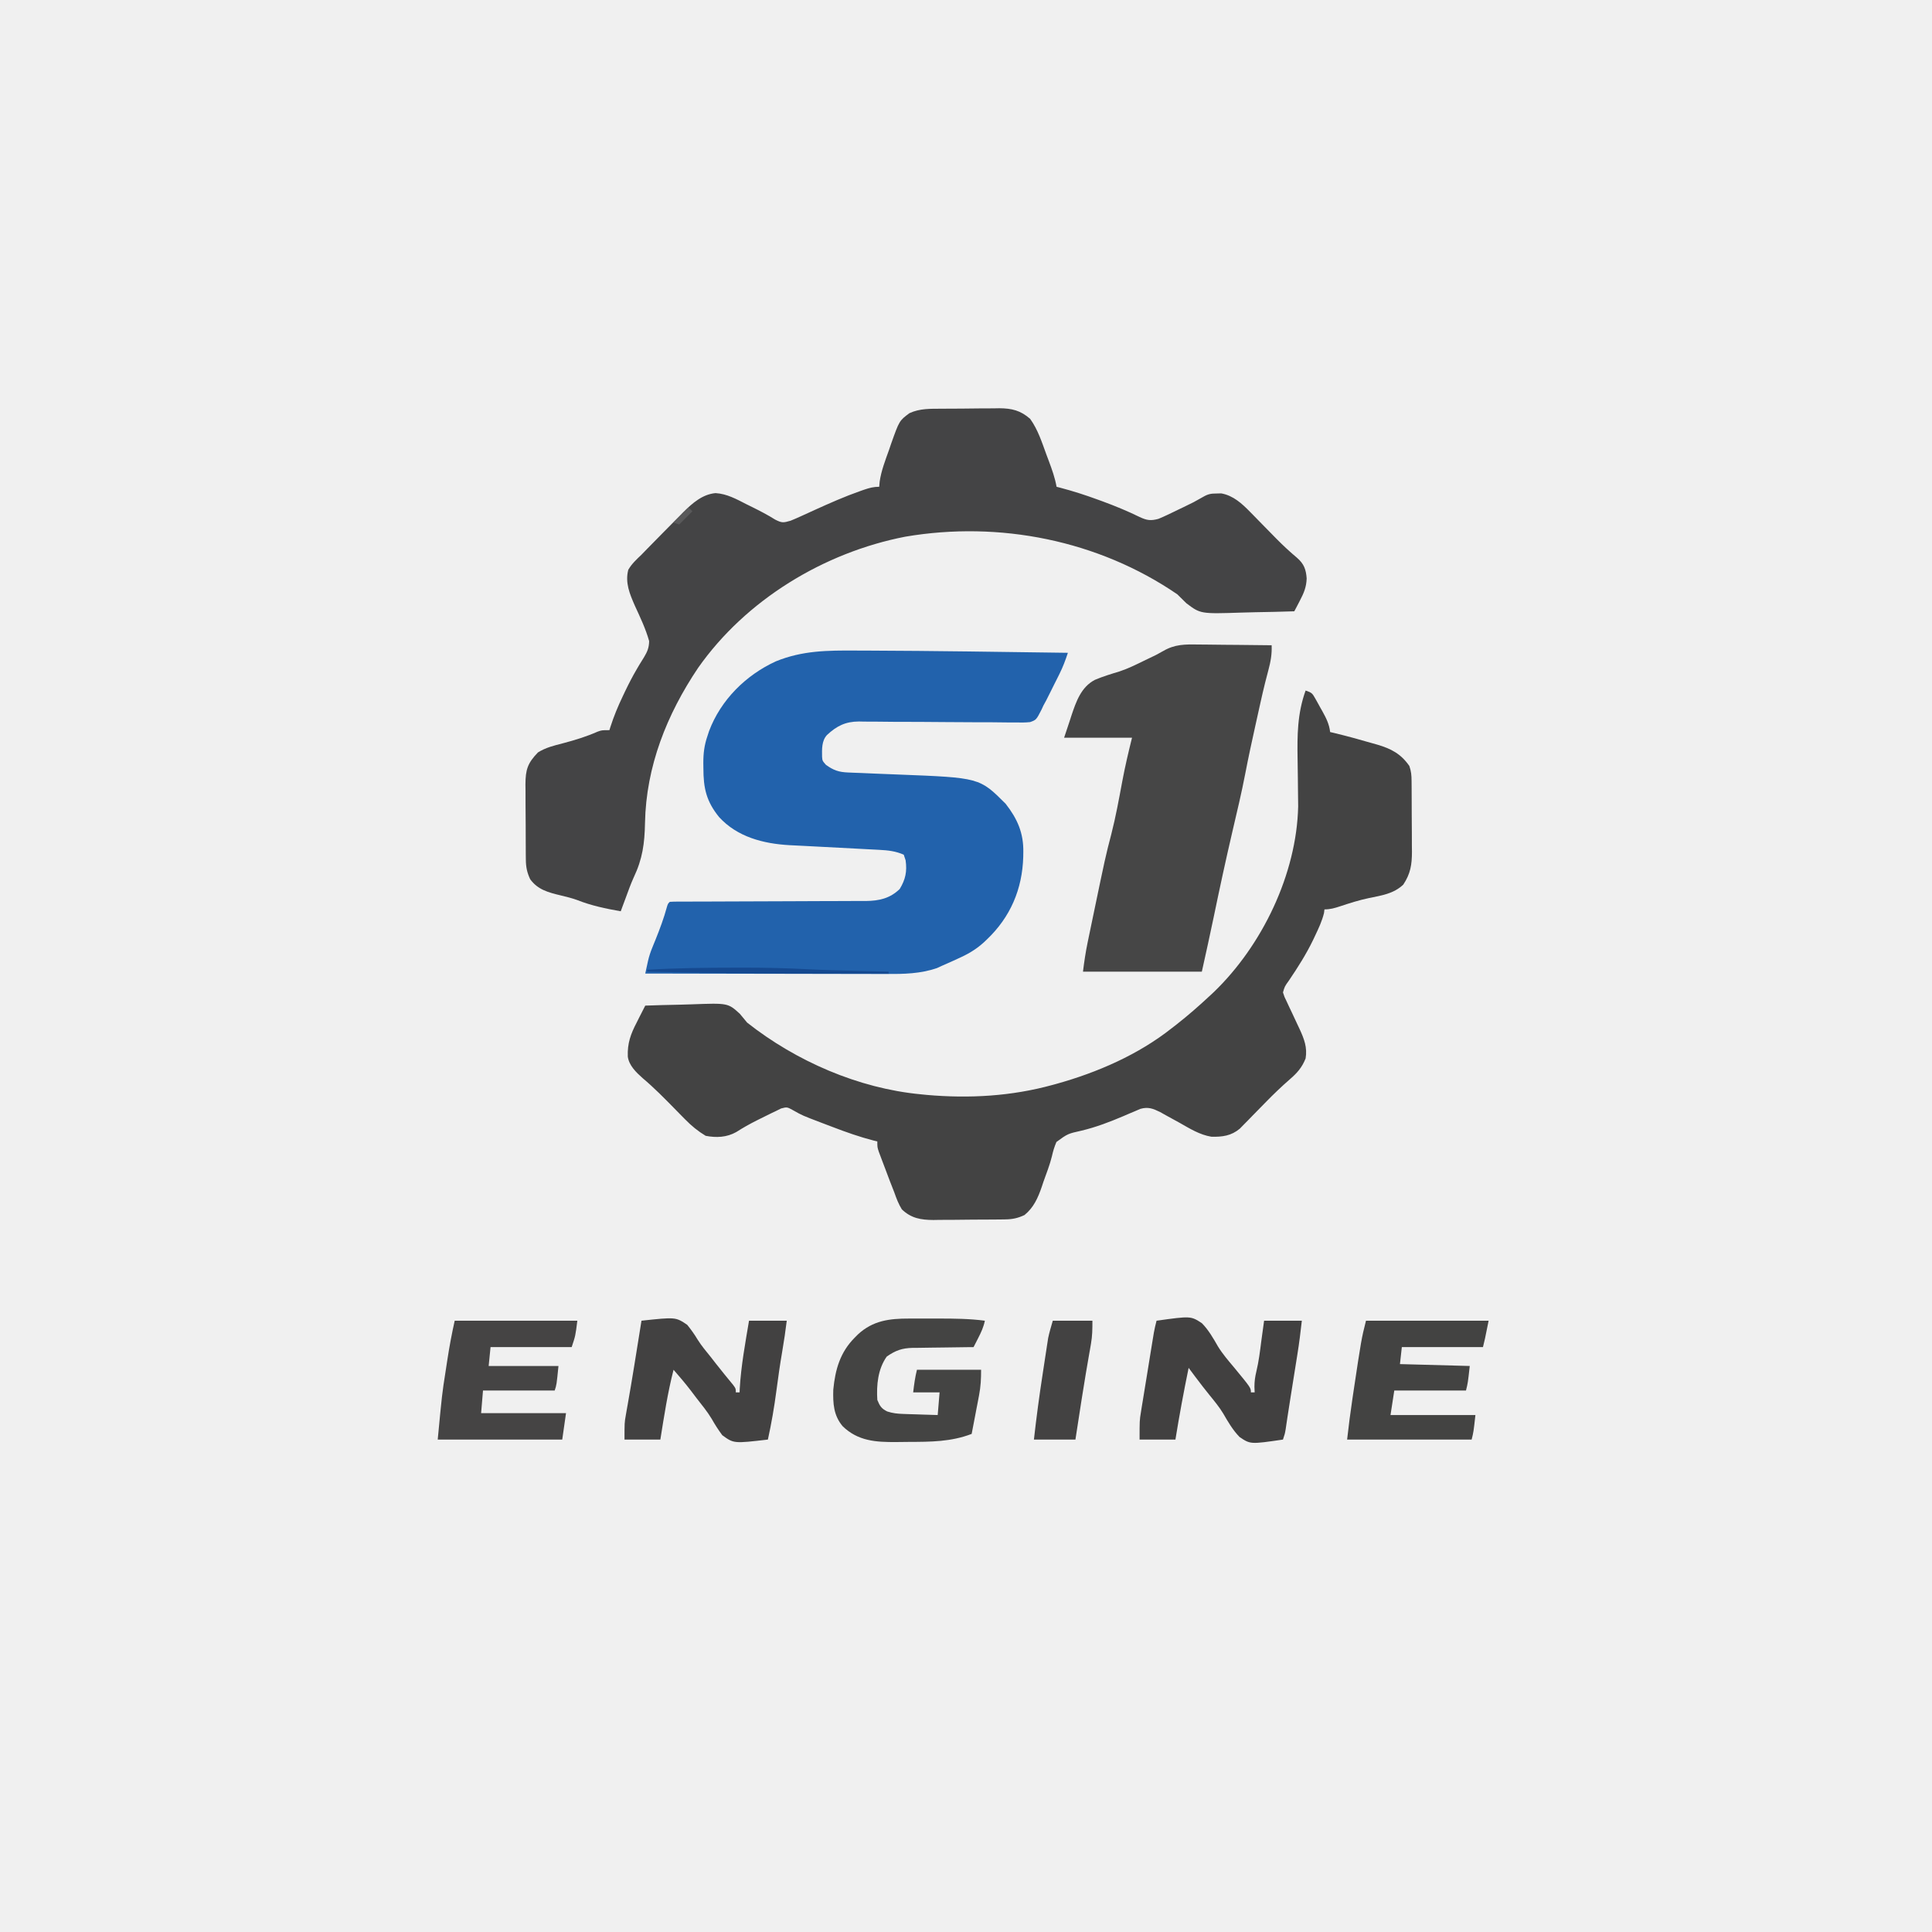
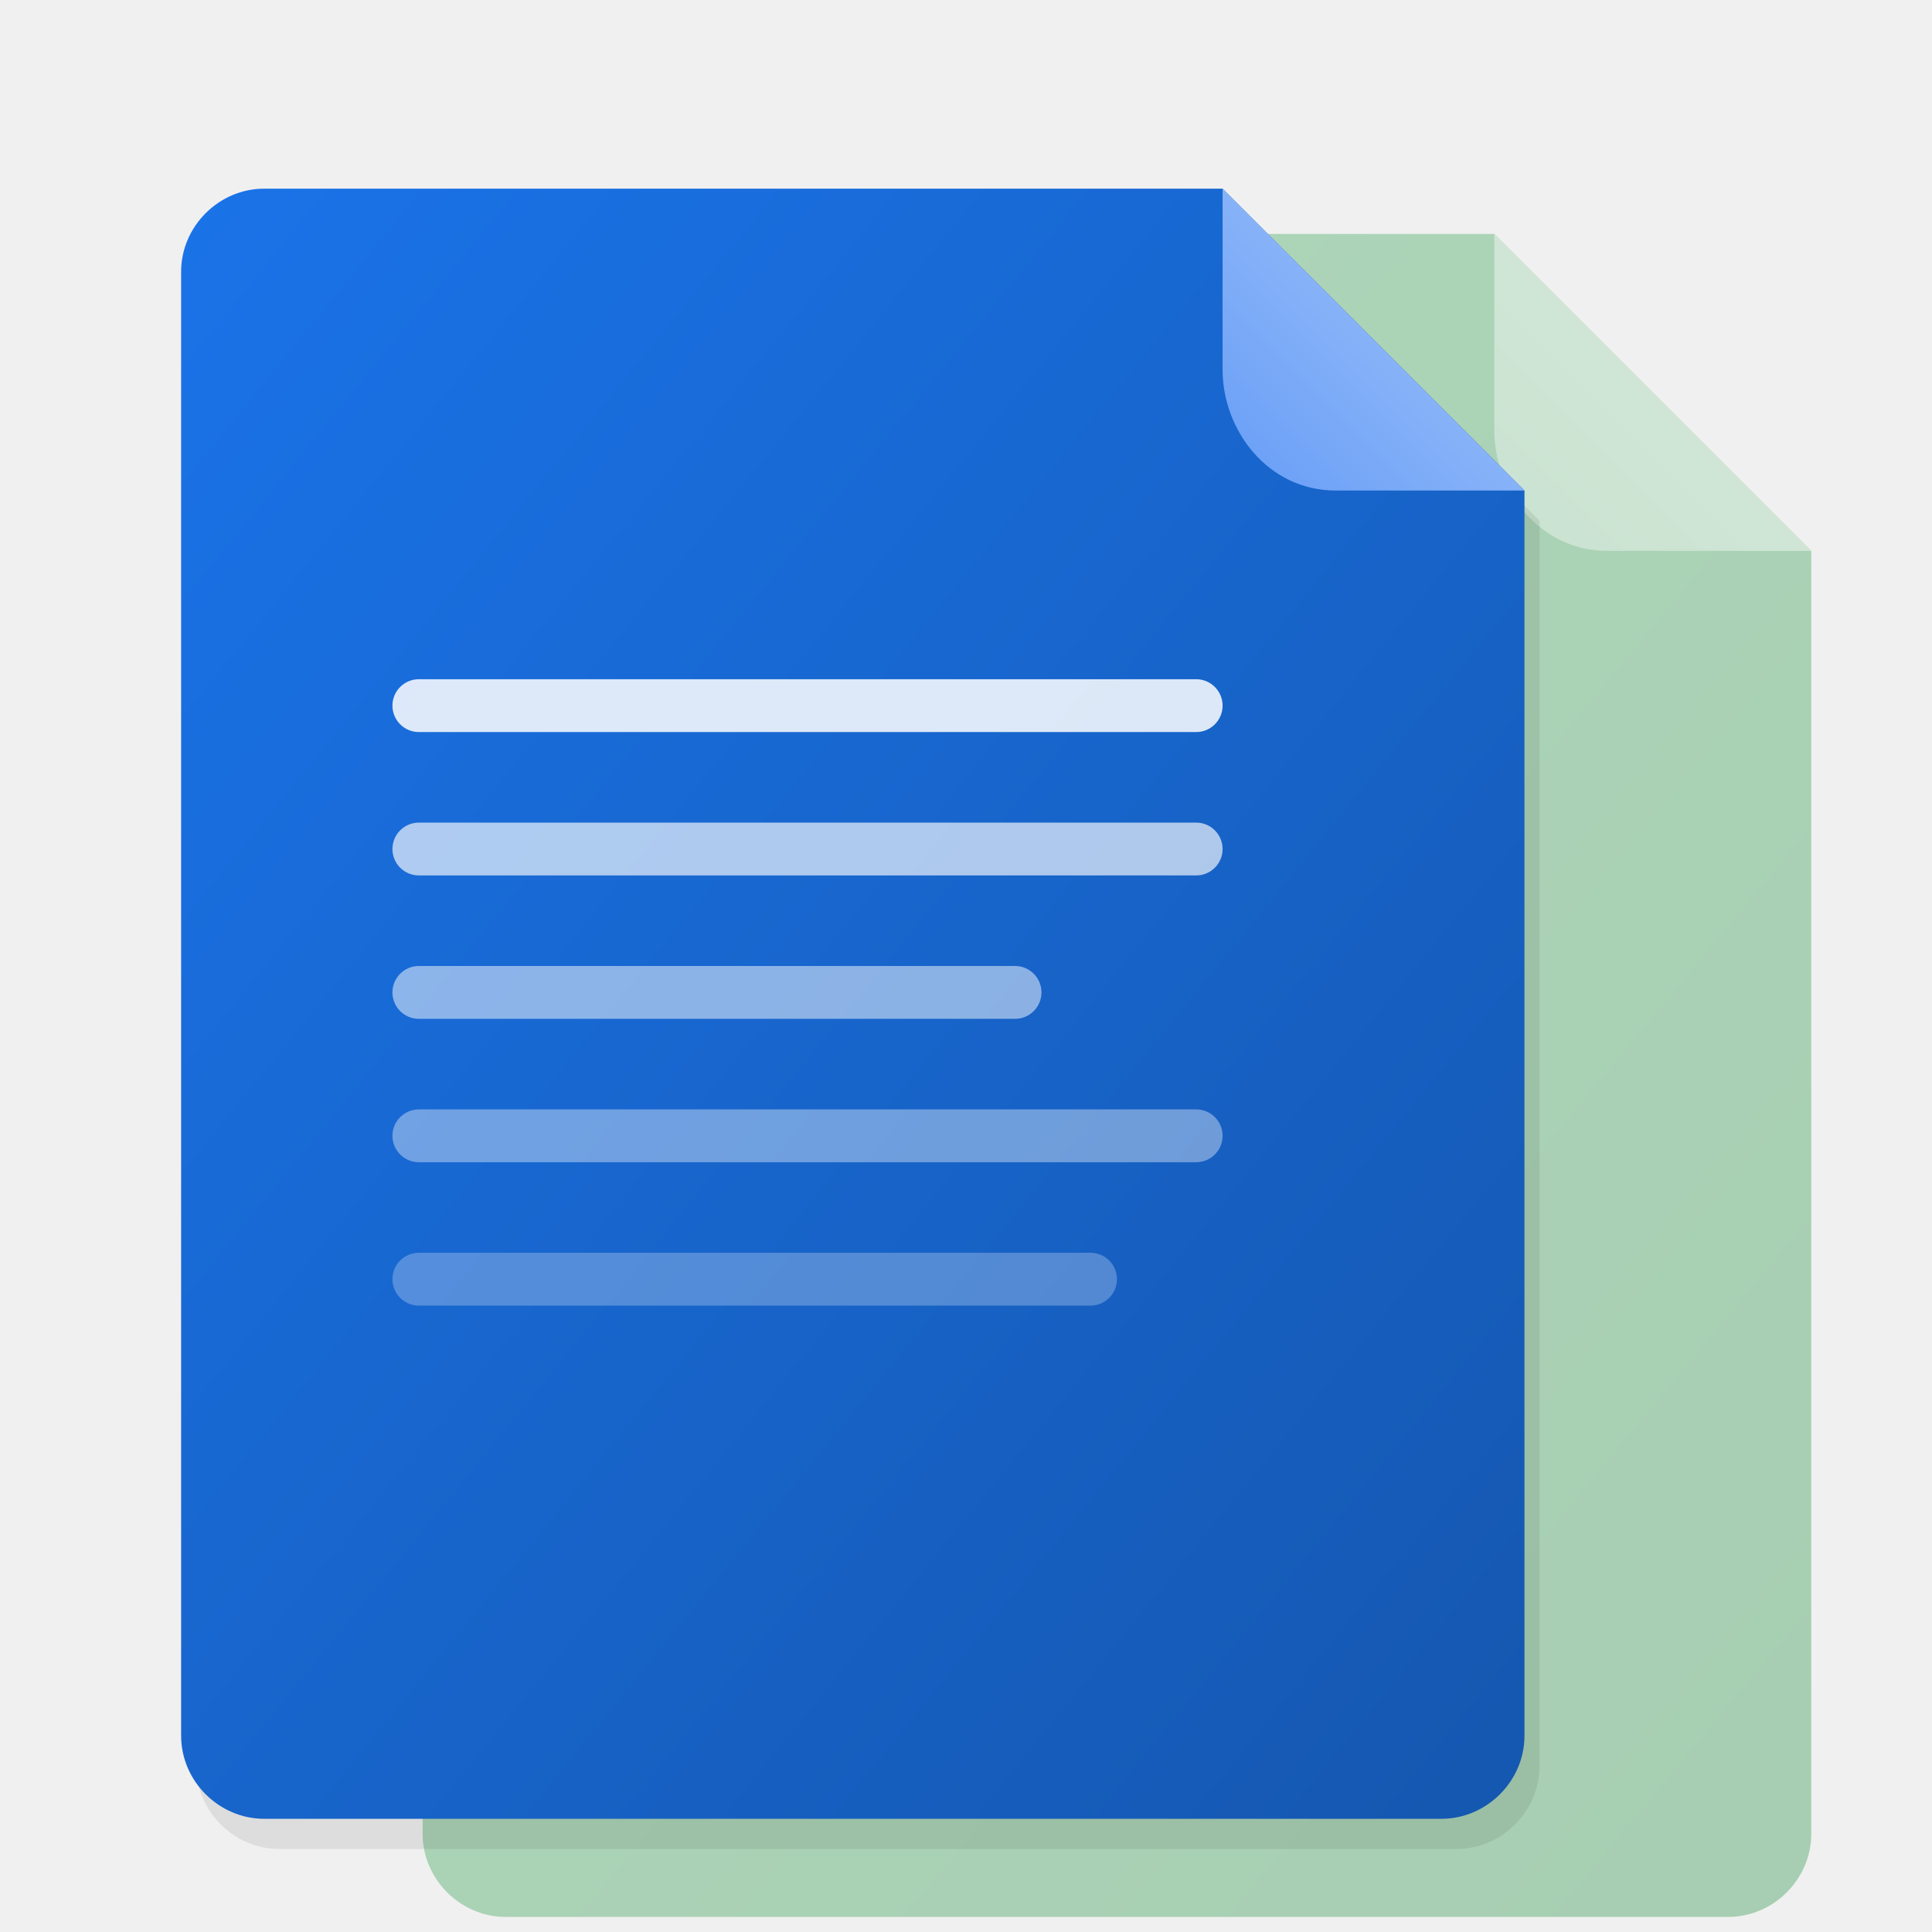
- <svg xmlns="http://www.w3.org/2000/svg" version="1.1" width="1024" height="1024" viewBox="0 0 1024 1024">
-   <path d="M0 0 C3.375 1.125 3.579 1.483 5.227 4.422 C5.618 5.118 6.01 5.814 6.414 6.531 C6.814 7.263 7.213 7.996 7.625 8.75 C8.236 9.825 8.236 9.825 8.859 10.922 C10.893 14.585 12.517 17.77 13 22 C13.634 22.147 14.268 22.294 14.922 22.445 C21.792 24.096 28.591 25.967 35.375 27.938 C36.231 28.178 37.086 28.419 37.968 28.667 C45.312 30.834 50.512 33.518 55 40 C55.977 42.93 56.137 44.857 56.161 47.911 C56.171 48.909 56.18 49.908 56.19 50.936 C56.197 52.553 56.197 52.553 56.203 54.203 C56.209 55.314 56.215 56.425 56.22 57.57 C56.23 59.924 56.236 62.278 56.24 64.631 C56.25 68.222 56.281 71.812 56.312 75.402 C56.319 77.69 56.324 79.978 56.328 82.266 C56.34 83.336 56.353 84.406 56.366 85.508 C56.345 92.335 55.593 97.078 51.773 102.855 C46.659 107.727 40.266 108.612 33.59 109.988 C28.299 111.095 23.215 112.724 18.09 114.426 C15.255 115.355 13.008 116 10 116 C9.915 116.645 9.83 117.289 9.742 117.953 C8.72 122.149 6.969 125.857 5.125 129.75 C4.734 130.578 4.344 131.406 3.941 132.26 C0.282 139.803 -4.116 146.726 -8.812 153.656 C-11.078 156.809 -11.078 156.809 -12 160 C-11.242 162.38 -11.242 162.38 -9.98 164.93 C-9.535 165.89 -9.09 166.85 -8.631 167.84 C-8.155 168.841 -7.678 169.843 -7.188 170.875 C-6.263 172.851 -5.34 174.828 -4.418 176.805 C-4.003 177.681 -3.588 178.557 -3.161 179.46 C-0.781 184.667 0.979 189.179 0 195 C-1.952 199.845 -4.447 202.667 -8.375 206.062 C-12.776 209.9 -16.921 213.868 -20.998 218.049 C-23.326 220.434 -25.663 222.811 -28 225.188 C-28.794 226.007 -29.588 226.826 -30.406 227.67 C-31.566 228.845 -31.566 228.845 -32.75 230.043 C-33.446 230.755 -34.142 231.467 -34.859 232.2 C-39.397 236.015 -44.091 236.613 -49.856 236.503 C-56.117 235.501 -61.423 232.152 -66.875 229.062 C-69.242 227.752 -71.617 226.456 -73.992 225.16 C-75.545 224.288 -75.545 224.288 -77.128 223.399 C-80.914 221.555 -83.416 220.559 -87.545 221.709 C-88.439 222.095 -89.333 222.481 -90.254 222.879 C-91.264 223.302 -92.275 223.725 -93.315 224.162 C-94.387 224.624 -95.458 225.086 -96.562 225.562 C-103.858 228.652 -110.94 231.386 -118.649 233.238 C-126.086 234.901 -126.086 234.901 -132.062 239.258 C-133.159 241.79 -133.886 244.217 -134.479 246.908 C-135.618 251.481 -137.346 255.882 -138.938 260.312 C-139.25 261.255 -139.563 262.198 -139.886 263.17 C-141.891 268.961 -144.151 274.049 -149 278 C-152.522 279.647 -155.339 280.26 -159.214 280.306 C-160.736 280.33 -160.736 280.33 -162.29 280.355 C-163.919 280.363 -163.919 280.363 -165.582 280.371 C-166.71 280.38 -167.838 280.389 -169.001 280.398 C-171.385 280.413 -173.77 280.422 -176.155 280.426 C-179.789 280.437 -183.422 280.487 -187.057 280.537 C-189.378 280.547 -191.699 280.554 -194.02 280.559 C-195.64 280.588 -195.64 280.588 -197.294 280.618 C-203.949 280.578 -209.038 279.72 -214 275 C-215.776 272.116 -216.887 269.193 -218 266 C-218.785 263.991 -219.571 261.984 -220.359 259.977 C-221.159 257.86 -221.956 255.743 -222.75 253.625 C-223.161 252.546 -223.572 251.467 -223.996 250.355 C-224.384 249.323 -224.772 248.29 -225.172 247.227 C-225.523 246.294 -225.875 245.362 -226.237 244.401 C-227 242 -227 242 -227 239 C-227.935 238.77 -227.935 238.77 -228.89 238.535 C-236.376 236.602 -243.57 234.062 -250.781 231.294 C-252.693 230.56 -254.609 229.837 -256.525 229.115 C-266.791 225.203 -266.791 225.203 -271.52 222.527 C-274.842 220.689 -274.842 220.689 -278.012 221.512 C-278.998 222.003 -279.984 222.494 -281 223 C-281.6 223.281 -282.2 223.561 -282.819 223.85 C-284.837 224.801 -286.824 225.801 -288.812 226.812 C-289.522 227.166 -290.232 227.52 -290.964 227.885 C-294.692 229.758 -298.234 231.748 -301.75 234 C-306.798 236.858 -312.368 237.102 -318 236 C-322.146 233.492 -325.515 230.716 -328.898 227.262 C-329.79 226.359 -330.683 225.456 -331.602 224.525 C-332.517 223.589 -333.432 222.652 -334.375 221.688 C-339.872 216.085 -345.324 210.533 -351.337 205.479 C-354.789 202.409 -358.657 198.717 -359.256 193.973 C-359.508 186.914 -357.735 182.074 -354.5 175.875 C-354.071 175.014 -353.641 174.153 -353.199 173.266 C-352.15 171.167 -351.084 169.08 -350 167 C-343.917 166.776 -337.837 166.614 -331.75 166.506 C-329.684 166.461 -327.618 166.399 -325.553 166.321 C-306.173 165.605 -306.173 165.605 -299.887 171.312 C-298.575 172.861 -297.278 174.423 -296 176 C-270.112 196.445 -236.928 210.9 -204 214 C-202.925 214.11 -201.85 214.219 -200.742 214.332 C-178.16 216.297 -155.875 215.036 -134 209 C-133.345 208.821 -132.689 208.642 -132.014 208.458 C-110.373 202.424 -88.676 192.996 -71 179 C-70.162 178.353 -69.324 177.706 -68.461 177.039 C-62.398 172.29 -56.631 167.252 -51 162 C-49.873 160.954 -49.873 160.954 -48.723 159.887 C-23.046 135.203 -4.75 97.273 -3.942 61.417 C-3.95 58.587 -3.992 55.759 -4.043 52.93 C-4.065 50.794 -4.087 48.659 -4.107 46.523 C-4.144 43.206 -4.187 39.889 -4.247 36.572 C-4.466 23.742 -4.395 12.181 0 0 Z " fill="#434343" transform="translate(692,366)" />
-   <path d="M0 0 C1.624 -0.014 1.624 -0.014 3.28 -0.027 C5.564 -0.042 7.849 -0.051 10.133 -0.054 C13.614 -0.066 17.094 -0.116 20.574 -0.166 C22.799 -0.175 25.025 -0.183 27.25 -0.188 C28.284 -0.207 29.317 -0.227 30.382 -0.247 C37.036 -0.205 41.68 0.907 46.758 5.371 C50.902 11.106 53.016 17.892 55.445 24.496 C55.848 25.567 56.251 26.639 56.666 27.742 C58.351 32.276 59.917 36.596 60.758 41.371 C61.428 41.544 62.098 41.717 62.788 41.896 C69.47 43.663 75.96 45.737 82.445 48.121 C83.391 48.465 84.337 48.808 85.312 49.162 C91.932 51.6 98.408 54.275 104.747 57.376 C108.635 59.2 110.658 59.486 114.758 58.371 C116.415 57.696 118.051 56.966 119.664 56.191 C120.573 55.757 121.482 55.323 122.418 54.875 C123.824 54.192 123.824 54.192 125.258 53.496 C126.664 52.825 126.664 52.825 128.098 52.141 C133.348 49.617 133.348 49.617 138.413 46.745 C141.045 45.203 142.607 44.938 145.633 44.934 C146.435 44.914 147.236 44.895 148.062 44.875 C154.453 46.051 159.002 50.251 163.41 54.766 C163.914 55.276 164.418 55.787 164.937 56.312 C166.53 57.929 168.113 59.556 169.695 61.184 C171.784 63.319 173.877 65.45 175.973 67.578 C176.724 68.343 176.724 68.343 177.49 69.123 C180.934 72.604 184.488 75.893 188.237 79.042 C191.916 82.256 192.964 85.174 193.32 89.934 C193.172 94.52 191.842 97.665 189.723 101.711 C189.171 102.776 188.619 103.84 188.051 104.937 C187.624 105.74 187.197 106.544 186.758 107.371 C179.857 107.601 172.958 107.758 166.055 107.865 C163.711 107.91 161.368 107.972 159.025 108.05 C137.053 108.766 137.053 108.766 129.539 103.09 C127.93 101.532 126.336 99.96 124.758 98.371 C82.871 69.704 30.441 59.332 -19.393 67.819 C-62.519 76.178 -103.903 101.281 -129.242 137.371 C-145.771 161.941 -156.81 189.58 -157.375 219.531 C-157.59 230.433 -158.651 238.517 -163.385 248.479 C-164.986 252.014 -166.282 255.667 -167.617 259.309 C-168.125 260.672 -168.632 262.035 -169.141 263.398 C-169.504 264.379 -169.868 265.36 -170.242 266.371 C-178.255 264.944 -185.769 263.406 -193.352 260.398 C-196.2 259.386 -199.054 258.661 -201.995 257.971 C-208.473 256.431 -214.194 254.975 -218.242 249.371 C-219.924 245.767 -220.5 242.907 -220.533 238.942 C-220.552 237.35 -220.552 237.35 -220.571 235.725 C-220.574 234.589 -220.576 233.452 -220.578 232.281 C-220.588 230.515 -220.588 230.515 -220.598 228.714 C-220.608 226.227 -220.613 223.739 -220.613 221.252 C-220.617 217.451 -220.654 213.651 -220.691 209.85 C-220.697 207.431 -220.701 205.012 -220.703 202.594 C-220.725 200.892 -220.725 200.892 -220.747 199.156 C-220.701 191.284 -219.607 187.854 -214.129 182.184 C-210.014 179.6 -205.734 178.571 -201.055 177.371 C-194.628 175.687 -188.532 173.815 -182.44 171.141 C-180.242 170.371 -180.242 170.371 -176.242 170.371 C-176.073 169.827 -175.905 169.282 -175.731 168.721 C-173.911 163.036 -171.698 157.687 -169.117 152.309 C-168.732 151.493 -168.347 150.677 -167.95 149.837 C-165.984 145.739 -163.927 141.744 -161.617 137.828 C-161.198 137.117 -160.78 136.406 -160.348 135.674 C-159.549 134.342 -158.734 133.02 -157.898 131.711 C-156.108 128.746 -155.247 126.636 -155.184 123.156 C-157.006 116.639 -159.918 110.579 -162.736 104.439 C-165.479 98.182 -168.01 92.236 -166.242 85.371 C-164.406 82.188 -161.888 79.894 -159.242 77.371 C-158.245 76.351 -157.252 75.327 -156.262 74.299 C-153.408 71.341 -150.52 68.418 -147.618 65.507 C-145.805 63.684 -144.003 61.851 -142.201 60.018 C-141.029 58.839 -139.857 57.661 -138.684 56.484 C-138.156 55.945 -137.629 55.405 -137.086 54.849 C-132.288 50.08 -126.934 45.335 -119.969 44.73 C-113.96 45.097 -108.891 47.922 -103.617 50.621 C-102.619 51.112 -101.622 51.603 -100.594 52.109 C-96.399 54.19 -92.308 56.301 -88.344 58.793 C-84.73 60.632 -84.016 60.44 -80.242 59.371 C-78.289 58.583 -76.358 57.741 -74.445 56.859 C-73.329 56.351 -72.213 55.843 -71.062 55.319 C-69.884 54.78 -68.706 54.24 -67.492 53.684 C-59.503 50.065 -51.525 46.52 -43.242 43.621 C-42.222 43.262 -42.222 43.262 -41.181 42.896 C-38.396 41.955 -36.205 41.371 -33.242 41.371 C-33.164 40.474 -33.085 39.577 -33.004 38.652 C-32.165 32.833 -30.025 27.385 -28.055 21.871 C-27.68 20.769 -27.306 19.667 -26.92 18.531 C-22.583 6.346 -22.583 6.346 -17.242 2.371 C-11.683 -0.207 -6.008 0.031 0 0 Z " fill="#444445" transform="translate(499.2422,216.6289)" />
-   <path d="M0 0 C2.203 0.007 4.407 0.013 6.61 0.02 C41.887 0.153 77.164 0.703 112.438 1.188 C111.176 5.049 109.825 8.668 108.012 12.305 C107.544 13.242 107.077 14.179 106.596 15.145 C106.11 16.107 105.625 17.07 105.125 18.062 C104.651 19.018 104.178 19.973 103.689 20.957 C103.218 21.897 102.747 22.836 102.262 23.805 C101.84 24.646 101.418 25.488 100.983 26.355 C100.473 27.29 99.963 28.224 99.438 29.188 C99.138 29.846 98.839 30.504 98.531 31.182 C95.683 36.74 95.683 36.74 92.408 37.916 C89.846 38.179 87.391 38.186 84.817 38.108 C83.854 38.111 82.891 38.114 81.898 38.117 C78.716 38.118 75.537 38.064 72.355 38.012 C70.14 38.007 67.924 38.006 65.708 38.009 C59.873 38.009 54.039 37.966 48.204 37.909 C38.876 37.82 29.549 37.775 20.22 37.772 C16.967 37.762 13.715 37.719 10.462 37.674 C8.457 37.666 6.451 37.66 4.446 37.655 C3.548 37.634 2.649 37.613 1.723 37.591 C-5.414 37.622 -10.041 39.916 -15.242 44.748 C-18.107 47.871 -17.9 52.234 -17.848 56.289 C-17.679 58.416 -17.679 58.416 -15.812 60.562 C-11.819 63.447 -8.973 64.44 -4.022 64.626 C-2.91 64.673 -1.797 64.72 -0.651 64.769 C1.15 64.833 1.15 64.833 2.988 64.898 C5.55 65.01 8.112 65.122 10.674 65.234 C14.697 65.402 18.721 65.561 22.745 65.714 C65.628 67.378 65.628 67.378 79.438 81.188 C85.671 89.167 89.006 96.711 88.812 106.875 C88.802 107.661 88.791 108.447 88.78 109.257 C88.316 126.431 81.96 141.316 69.438 153.188 C68.93 153.671 68.423 154.154 67.901 154.651 C63.574 158.588 59.143 161.083 53.812 163.438 C53.075 163.775 52.338 164.113 51.578 164.461 C49.539 165.389 47.49 166.29 45.438 167.188 C44.646 167.554 43.855 167.92 43.039 168.297 C34.227 171.314 25.503 171.466 16.267 171.415 C14.867 171.414 13.466 171.414 12.066 171.415 C8.294 171.416 4.522 171.404 0.75 171.39 C-3.203 171.378 -7.157 171.377 -11.11 171.374 C-18.582 171.368 -26.055 171.352 -33.527 171.332 C-42.04 171.309 -50.553 171.298 -59.065 171.288 C-76.564 171.267 -94.063 171.232 -111.562 171.188 C-111.248 169.74 -110.931 168.292 -110.614 166.845 C-110.438 166.039 -110.262 165.232 -110.08 164.402 C-109.538 162.084 -108.844 159.925 -107.941 157.723 C-107.647 156.99 -107.353 156.257 -107.049 155.502 C-106.744 154.759 -106.439 154.016 -106.125 153.25 C-103.822 147.508 -101.686 141.822 -100.07 135.84 C-99.562 134.188 -99.562 134.188 -98.562 133.188 C-97.126 133.088 -95.684 133.058 -94.244 133.056 C-93.312 133.052 -92.38 133.048 -91.419 133.044 C-89.873 133.045 -89.873 133.045 -88.295 133.046 C-87.215 133.042 -86.135 133.039 -85.023 133.035 C-82.668 133.028 -80.314 133.022 -77.959 133.019 C-74.231 133.012 -70.503 132.996 -66.775 132.977 C-56.171 132.925 -45.567 132.877 -34.963 132.862 C-28.484 132.851 -22.006 132.822 -15.527 132.78 C-13.058 132.768 -10.589 132.763 -8.12 132.765 C-4.658 132.767 -1.198 132.745 2.264 132.718 C3.281 132.724 4.298 132.731 5.346 132.738 C12.387 132.645 18.138 131.398 23.312 126.363 C26.387 121.271 27.255 117.109 26.438 111.188 C26.108 110.198 25.777 109.207 25.438 108.188 C21.148 106.307 17.149 105.86 12.504 105.625 C11.51 105.571 11.51 105.571 10.497 105.516 C9.073 105.439 7.648 105.366 6.224 105.297 C3.967 105.186 1.712 105.063 -0.544 104.937 C-6.688 104.596 -12.833 104.271 -18.979 103.97 C-21.784 103.832 -24.589 103.686 -27.393 103.531 C-29.968 103.39 -32.544 103.261 -35.121 103.148 C-48.977 102.364 -62.794 98.813 -72.438 88.25 C-79.231 79.854 -80.742 72.919 -80.75 62.312 C-80.762 61.44 -80.774 60.567 -80.787 59.668 C-80.799 54.474 -80.276 50.15 -78.562 45.188 C-78.291 44.356 -78.019 43.525 -77.738 42.668 C-71.528 26.173 -58.288 13.021 -42.367 5.723 C-28.277 -0.023 -14.983 -0.096 0 0 Z " fill="#2262AC" transform="translate(453.5625,344.8125)" />
-   <path d="M0 0 C1.681 0.008 1.681 0.008 3.396 0.017 C6.952 0.039 10.507 0.09 14.062 0.141 C16.483 0.161 18.904 0.179 21.324 0.195 C27.237 0.239 33.15 0.306 39.062 0.391 C39.266 5.135 38.535 9.077 37.312 13.656 C36.941 15.081 36.571 16.506 36.203 17.932 C35.918 19.033 35.918 19.033 35.627 20.156 C34.707 23.798 33.881 27.459 33.062 31.125 C32.899 31.856 32.736 32.587 32.568 33.34 C32.064 35.606 31.563 37.873 31.062 40.141 C30.887 40.934 30.711 41.727 30.529 42.544 C28.636 51.08 26.769 59.615 25.125 68.203 C23.123 78.631 20.637 88.949 18.224 99.288 C14.741 114.226 11.502 129.206 8.399 144.226 C6.374 153.973 4.223 163.668 2.062 173.391 C-18.727 173.391 -39.517 173.391 -60.938 173.391 C-60.279 168.12 -59.556 163.149 -58.484 157.98 C-58.274 156.959 -58.274 156.959 -58.059 155.916 C-57.605 153.719 -57.147 151.524 -56.688 149.328 C-56.37 147.8 -56.052 146.271 -55.735 144.743 C-48.984 112.29 -48.984 112.29 -45.938 100.578 C-43.548 91.272 -41.851 81.835 -40.086 72.395 C-38.625 64.646 -36.851 57.043 -34.938 49.391 C-46.818 49.391 -58.697 49.391 -70.938 49.391 C-69.948 46.421 -68.957 43.451 -67.938 40.391 C-67.657 39.52 -67.377 38.649 -67.088 37.752 C-64.57 30.242 -61.949 22.52 -54.566 18.699 C-50.348 16.923 -45.999 15.596 -41.62 14.278 C-37.126 12.791 -32.932 10.722 -28.688 8.641 C-27.926 8.275 -27.165 7.909 -26.381 7.533 C-22.271 5.599 -22.271 5.599 -18.312 3.384 C-12.269 -0.124 -6.87 -0.132 0 0 Z " fill="#464646" transform="translate(634.9375,341.6094)" />
-   <path d="M0 0 C18.143 -2.518 18.143 -2.518 24.01 1.312 C27.588 4.938 30.046 9.3 32.574 13.689 C35.031 17.671 38.057 21.175 41.062 24.75 C50 35.595 50 35.595 50 38 C50.66 38 51.32 38 52 38 C51.959 37.031 51.917 36.061 51.875 35.062 C51.875 32.235 52.208 29.745 52.875 27 C54.182 21.605 54.837 16.151 55.535 10.648 C55.988 7.094 56.493 3.547 57 0 C63.6 0 70.2 0 77 0 C76.338 5.954 75.611 11.829 74.66 17.734 C74.533 18.534 74.406 19.334 74.275 20.158 C73.873 22.689 73.468 25.22 73.062 27.75 C72.662 30.259 72.263 32.768 71.864 35.277 C71.605 36.904 71.345 38.531 71.085 40.157 C70.509 43.767 69.939 47.378 69.398 50.994 C69.137 52.737 69.137 52.737 68.871 54.516 C68.725 55.514 68.578 56.512 68.427 57.54 C68 60 68 60 67 63 C49.742 65.522 49.742 65.522 44.005 61.655 C40.42 57.983 37.888 53.621 35.334 49.198 C33.227 45.727 30.69 42.64 28.125 39.5 C27.271 38.429 26.419 37.356 25.57 36.281 C25.162 35.764 24.754 35.247 24.333 34.715 C21.843 31.511 19.422 28.255 17 25 C14.402 37.633 12.054 50.267 10 63 C3.73 63 -2.54 63 -9 63 C-9 52.874 -9 52.874 -8.281 48.452 C-8.125 47.464 -7.968 46.477 -7.806 45.46 C-7.634 44.425 -7.462 43.39 -7.285 42.324 C-7.11 41.237 -6.935 40.149 -6.754 39.029 C-6.197 35.58 -5.63 32.134 -5.062 28.688 C-4.685 26.354 -4.308 24.02 -3.932 21.686 C-3.571 19.461 -3.21 17.236 -2.848 15.012 C-2.678 13.967 -2.508 12.922 -2.333 11.846 C-2.173 10.874 -2.013 9.902 -1.848 8.901 C-1.708 8.049 -1.568 7.197 -1.424 6.319 C-1.033 4.183 -0.554 2.099 0 0 Z " fill="#414040" transform="translate(613,700)" />
-   <path d="M0 0 C18.108 -1.949 18.108 -1.949 24.234 2.18 C26.328 4.759 28.163 7.355 29.871 10.203 C31.863 13.374 34.274 16.216 36.625 19.125 C37.542 20.298 38.458 21.472 39.371 22.648 C42.394 26.522 45.507 30.321 48.637 34.109 C50 36 50 36 50 38 C50.66 38 51.32 38 52 38 C52.039 37.027 52.039 37.027 52.078 36.035 C52.78 23.901 54.994 11.973 57 0 C63.6 0 70.2 0 77 0 C76.323 5.418 75.561 10.755 74.625 16.125 C73.425 23.128 72.422 30.143 71.5 37.188 C70.357 45.884 68.882 54.433 67 63 C48.907 65.11 48.907 65.11 42.836 60.703 C40.741 57.886 38.95 55.101 37.232 52.05 C34.902 48.173 32.032 44.685 29.25 41.125 C28.193 39.732 27.135 38.339 26.078 36.945 C23.181 33.178 20.123 29.581 17 26 C13.859 38.184 11.993 50.588 10 63 C3.73 63 -2.54 63 -9 63 C-9 54.005 -9 54.005 -8.301 50.059 C-8.146 49.159 -7.991 48.26 -7.831 47.334 C-7.574 45.9 -7.574 45.9 -7.312 44.438 C-6.948 42.332 -6.585 40.227 -6.223 38.121 C-6.027 36.99 -5.831 35.86 -5.629 34.695 C-4.456 27.804 -3.357 20.902 -2.25 14 C-2.025 12.602 -1.8 11.204 -1.575 9.806 C-1.05 6.538 -0.525 3.269 0 0 Z " fill="#424141" transform="translate(340,700)" />
-   <path d="M0 0 C1.25 -0.001 1.25 -0.001 2.526 -0.003 C4.284 -0.004 6.042 -0.002 7.8 0.002 C10.462 0.008 13.123 0.002 15.785 -0.004 C24 -0.007 32.074 0.066 40.234 1.133 C39.546 4.522 38.247 7.313 36.672 10.383 C36.217 11.275 35.762 12.167 35.293 13.086 C34.769 14.099 34.769 14.099 34.234 15.133 C33.09 15.142 31.945 15.152 30.765 15.161 C26.495 15.201 22.226 15.267 17.956 15.34 C16.113 15.368 14.269 15.39 12.425 15.404 C9.766 15.425 7.108 15.472 4.449 15.523 C3.224 15.525 3.224 15.525 1.974 15.527 C-3.707 15.671 -7.08 16.88 -11.766 20.133 C-16.481 26.783 -17.268 35.215 -16.766 43.133 C-15.441 46.341 -14.634 47.706 -11.511 49.24 C-8.565 50.198 -6.119 50.448 -3.027 50.547 C-1.427 50.605 -1.427 50.605 0.205 50.664 C1.859 50.71 1.859 50.71 3.547 50.758 C5.23 50.816 5.23 50.816 6.947 50.875 C9.709 50.969 12.472 51.052 15.234 51.133 C15.564 47.173 15.894 43.213 16.234 39.133 C11.614 39.133 6.994 39.133 2.234 39.133 C2.717 34.999 3.223 31.177 4.234 27.133 C15.454 27.133 26.674 27.133 38.234 27.133 C38.234 32.151 38.058 35.929 37.141 40.723 C36.915 41.918 36.689 43.114 36.457 44.346 C36.219 45.575 35.98 46.804 35.734 48.07 C35.377 49.955 35.377 49.955 35.012 51.877 C34.425 54.963 33.832 58.049 33.234 61.133 C22.314 65.327 11.491 65.342 -0.07 65.373 C-2.262 65.383 -4.453 65.414 -6.645 65.445 C-17.488 65.528 -27.018 64.956 -35.137 57.066 C-39.972 51.327 -40.313 45.024 -40.109 37.707 C-39.078 26.985 -36.46 17.859 -28.766 10.133 C-27.894 9.257 -27.894 9.257 -27.004 8.363 C-19.096 1.06 -10.326 -0.026 0 0 Z " fill="#444443" transform="translate(481.7656,698.8672)" />
-   <path d="M0 0 C21.45 0 42.9 0 65 0 C64 8 64 8 62 14 C47.81 14 33.62 14 19 14 C18.67 17.3 18.34 20.6 18 24 C30.21 24 42.42 24 55 24 C54 34 54 34 53 37 C40.46 37 27.92 37 15 37 C14.67 40.96 14.34 44.92 14 49 C28.85 49 43.7 49 59 49 C58.34 53.62 57.68 58.24 57 63 C35.22 63 13.44 63 -9 63 C-6.684 38.681 -6.684 38.681 -4.823 26.811 C-4.493 24.707 -4.174 22.602 -3.855 20.496 C-2.794 13.584 -1.521 6.843 0 0 Z " fill="#454444" transform="translate(241,700)" />
-   <path d="M0 0 C21.45 0 42.9 0 65 0 C63 10 63 10 62 14 C47.81 14 33.62 14 19 14 C18.67 16.97 18.34 19.94 18 23 C36.315 23.495 36.315 23.495 55 24 C54 33 54 33 53 37 C40.46 37 27.92 37 15 37 C14.34 41.29 13.68 45.58 13 50 C27.85 50 42.7 50 58 50 C57 59 57 59 56 63 C34.22 63 12.44 63 -10 63 C-9.195 55.755 -8.258 48.581 -7.188 41.375 C-7.014 40.204 -6.84 39.033 -6.661 37.826 C-2.451 9.803 -2.451 9.803 0 0 Z " fill="#434342" transform="translate(724,700)" />
-   <path d="M0 0 C6.93 0 13.86 0 21 0 C21 4.518 20.981 7.977 20.23 12.266 C20.065 13.229 19.9 14.192 19.73 15.184 C19.551 16.196 19.372 17.208 19.188 18.25 C18.818 20.397 18.45 22.544 18.082 24.691 C17.899 25.755 17.715 26.819 17.526 27.915 C16.773 32.333 16.068 36.759 15.375 41.188 C15.255 41.953 15.135 42.718 15.011 43.506 C13.995 50.002 12.994 56.501 12 63 C4.74 63 -2.52 63 -10 63 C-8.703 51.436 -7.174 39.939 -5.396 28.439 C-4.995 25.843 -4.603 23.246 -4.211 20.648 C-3.954 18.971 -3.696 17.294 -3.438 15.617 C-3.323 14.854 -3.208 14.09 -3.09 13.303 C-2.92 12.215 -2.92 12.215 -2.746 11.105 C-2.65 10.479 -2.554 9.853 -2.455 9.208 C-1.814 6.097 -0.873 3.054 0 0 Z " fill="#434242" transform="translate(558,700)" />
-   <path d="M0 0 C0.968 -0.002 1.936 -0.005 2.933 -0.008 C14.878 -0.033 26.762 0.242 38.69 0.871 C46.996 1.302 55.311 1.482 63.625 1.688 C65.312 1.731 66.999 1.775 68.686 1.818 C72.728 1.923 76.77 2.025 80.812 2.125 C80.812 2.455 80.812 2.785 80.812 3.125 C69.792 3.156 58.771 3.176 47.75 3.188 C46.52 3.189 46.52 3.189 45.265 3.19 C14.436 3.218 -16.366 2.852 -47.188 2.125 C-47.188 1.795 -47.188 1.465 -47.188 1.125 C-31.459 0.178 -15.752 0.014 0 0 Z " fill="#154990" transform="translate(390.1875,512.875)" />
-   <path d="M0 0 C0.66 0.66 1.32 1.32 2 2 C-0.31 4.31 -2.62 6.62 -5 9 C-5.99 8.67 -6.98 8.34 -8 8 C-5.36 5.36 -2.72 2.72 0 0 Z " fill="#59595A" transform="translate(365,269)" />
+ <svg xmlns="http://www.w3.org/2000/svg" viewBox="0 0 512 512" width="512" height="512">
+   <defs>
+     <linearGradient id="dbg" x1="0%" y1="0%" x2="100%" y2="100%">
+       <stop offset="0%" stop-color="#1a73e8" />
+       <stop offset="100%" stop-color="#1557b0" />
+     </linearGradient>
+     <linearGradient id="dfold" x1="0%" y1="100%" x2="100%" y2="0%">
+       <stop offset="0%" stop-color="#669df6" />
+       <stop offset="100%" stop-color="#a8c7fa" />
+     </linearGradient>
+     <linearGradient id="sbg" x1="0%" y1="0%" x2="100%" y2="100%">
+       <stop offset="0%" stop-color="#34a853" />
+       <stop offset="100%" stop-color="#1e8e3e" />
+     </linearGradient>
+     <linearGradient id="sfold" x1="0%" y1="100%" x2="100%" y2="0%">
+       <stop offset="0%" stop-color="#81c995" />
+       <stop offset="100%" stop-color="#a8dab5" />
+     </linearGradient>
+   </defs>
+   <g opacity="0.35" transform="translate(40, 28)">
+     <path d="M72 56 C72 44 82 34 94 34 L356 34 L440 118 L440 458 C440 470 430 480 418 480 L94 480 C82 480 72 470 72 458 Z" fill="url(#sbg)" />
+     <path d="M356 34 L356 86 C356 102 368 118 386 118 L440 118 Z" fill="url(#sfold)" />
+     <rect x="120" y="156" width="72" height="28" rx="2" fill="#fff" opacity="0.3" />
+     <rect x="200" y="156" width="72" height="28" rx="2" fill="#fff" opacity="0.3" />
+     <rect x="280" y="156" width="72" height="28" rx="2" fill="#fff" opacity="0.3" />
+     <rect x="120" y="192" width="72" height="28" rx="2" fill="#fff" opacity="0.2" />
+     <rect x="200" y="192" width="72" height="28" rx="2" fill="#fff" opacity="0.2" />
+     <rect x="280" y="192" width="72" height="28" rx="2" fill="#fff" opacity="0.2" />
+     <rect x="120" y="228" width="72" height="28" rx="2" fill="#fff" opacity="0.12" />
+     <rect x="200" y="228" width="72" height="28" rx="2" fill="#fff" opacity="0.12" />
+     <rect x="280" y="228" width="72" height="28" rx="2" fill="#fff" opacity="0.12" />
+     <line x1="120" y1="184" x2="352" y2="184" stroke="#fff" stroke-width="1.5" opacity="0.3" />
+     <line x1="120" y1="220" x2="352" y2="220" stroke="#fff" stroke-width="1" opacity="0.2" />
+     <line x1="192" y1="156" x2="192" y2="256" stroke="#fff" stroke-width="1" opacity="0.2" />
+     <line x1="272" y1="156" x2="272" y2="256" stroke="#fff" stroke-width="1" opacity="0.15" />
+   </g>
+   <g>
+     <path d="M52 80 C52 68 62 58 74 58 L328 58 L408 138 L408 468 C408 480 398 490 386 490 L74 490 C62 490 52 480 52 468 Z" fill="#000" opacity="0.08" />
+     <path d="M48 72 C48 60 58 50 70 50 L324 50 L404 130 L404 460 C404 472 394 482 382 482 L70 482 C58 482 48 472 48 460 Z" fill="url(#dbg)" />
+     <path d="M324 50 L324 98 C324 114 336 130 354 130 L404 130 Z" fill="url(#dfold)" />
+     <rect x="104" y="180" width="220" height="14" rx="7" fill="#fff" opacity="0.85" />
+     <rect x="104" y="218" width="220" height="14" rx="7" fill="#fff" opacity="0.65" />
+     <rect x="104" y="256" width="172" height="14" rx="7" fill="#fff" opacity="0.5" />
+     <rect x="104" y="294" width="220" height="14" rx="7" fill="#fff" opacity="0.38" />
+     <rect x="104" y="332" width="192" height="14" rx="7" fill="#fff" opacity="0.26" />
+   </g>
</svg>
